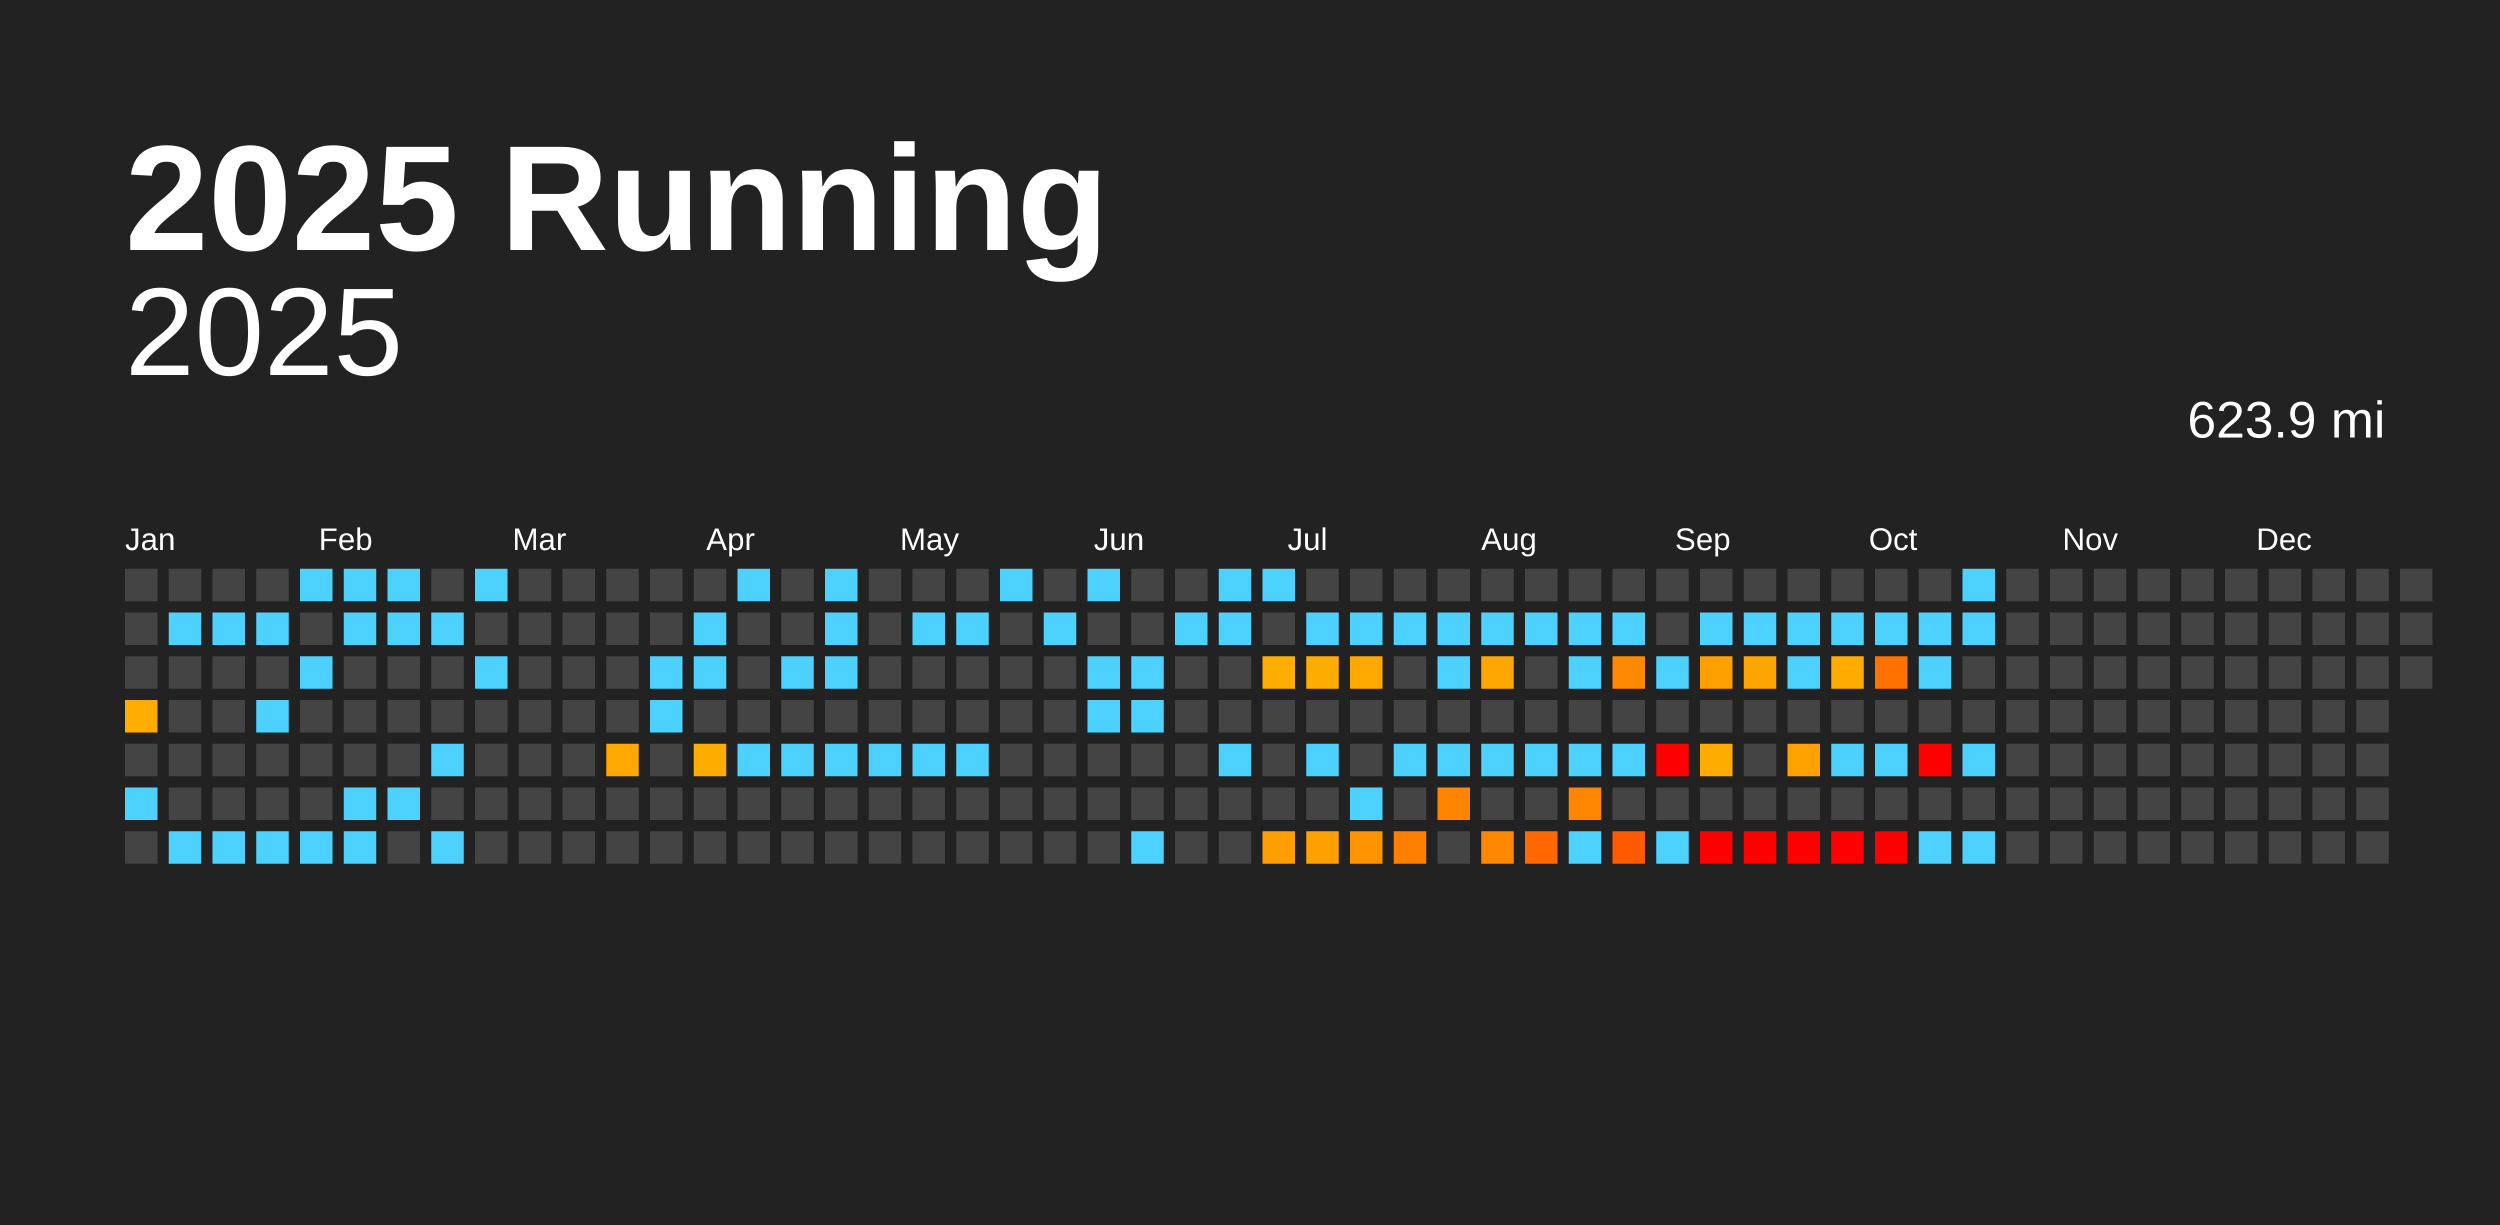
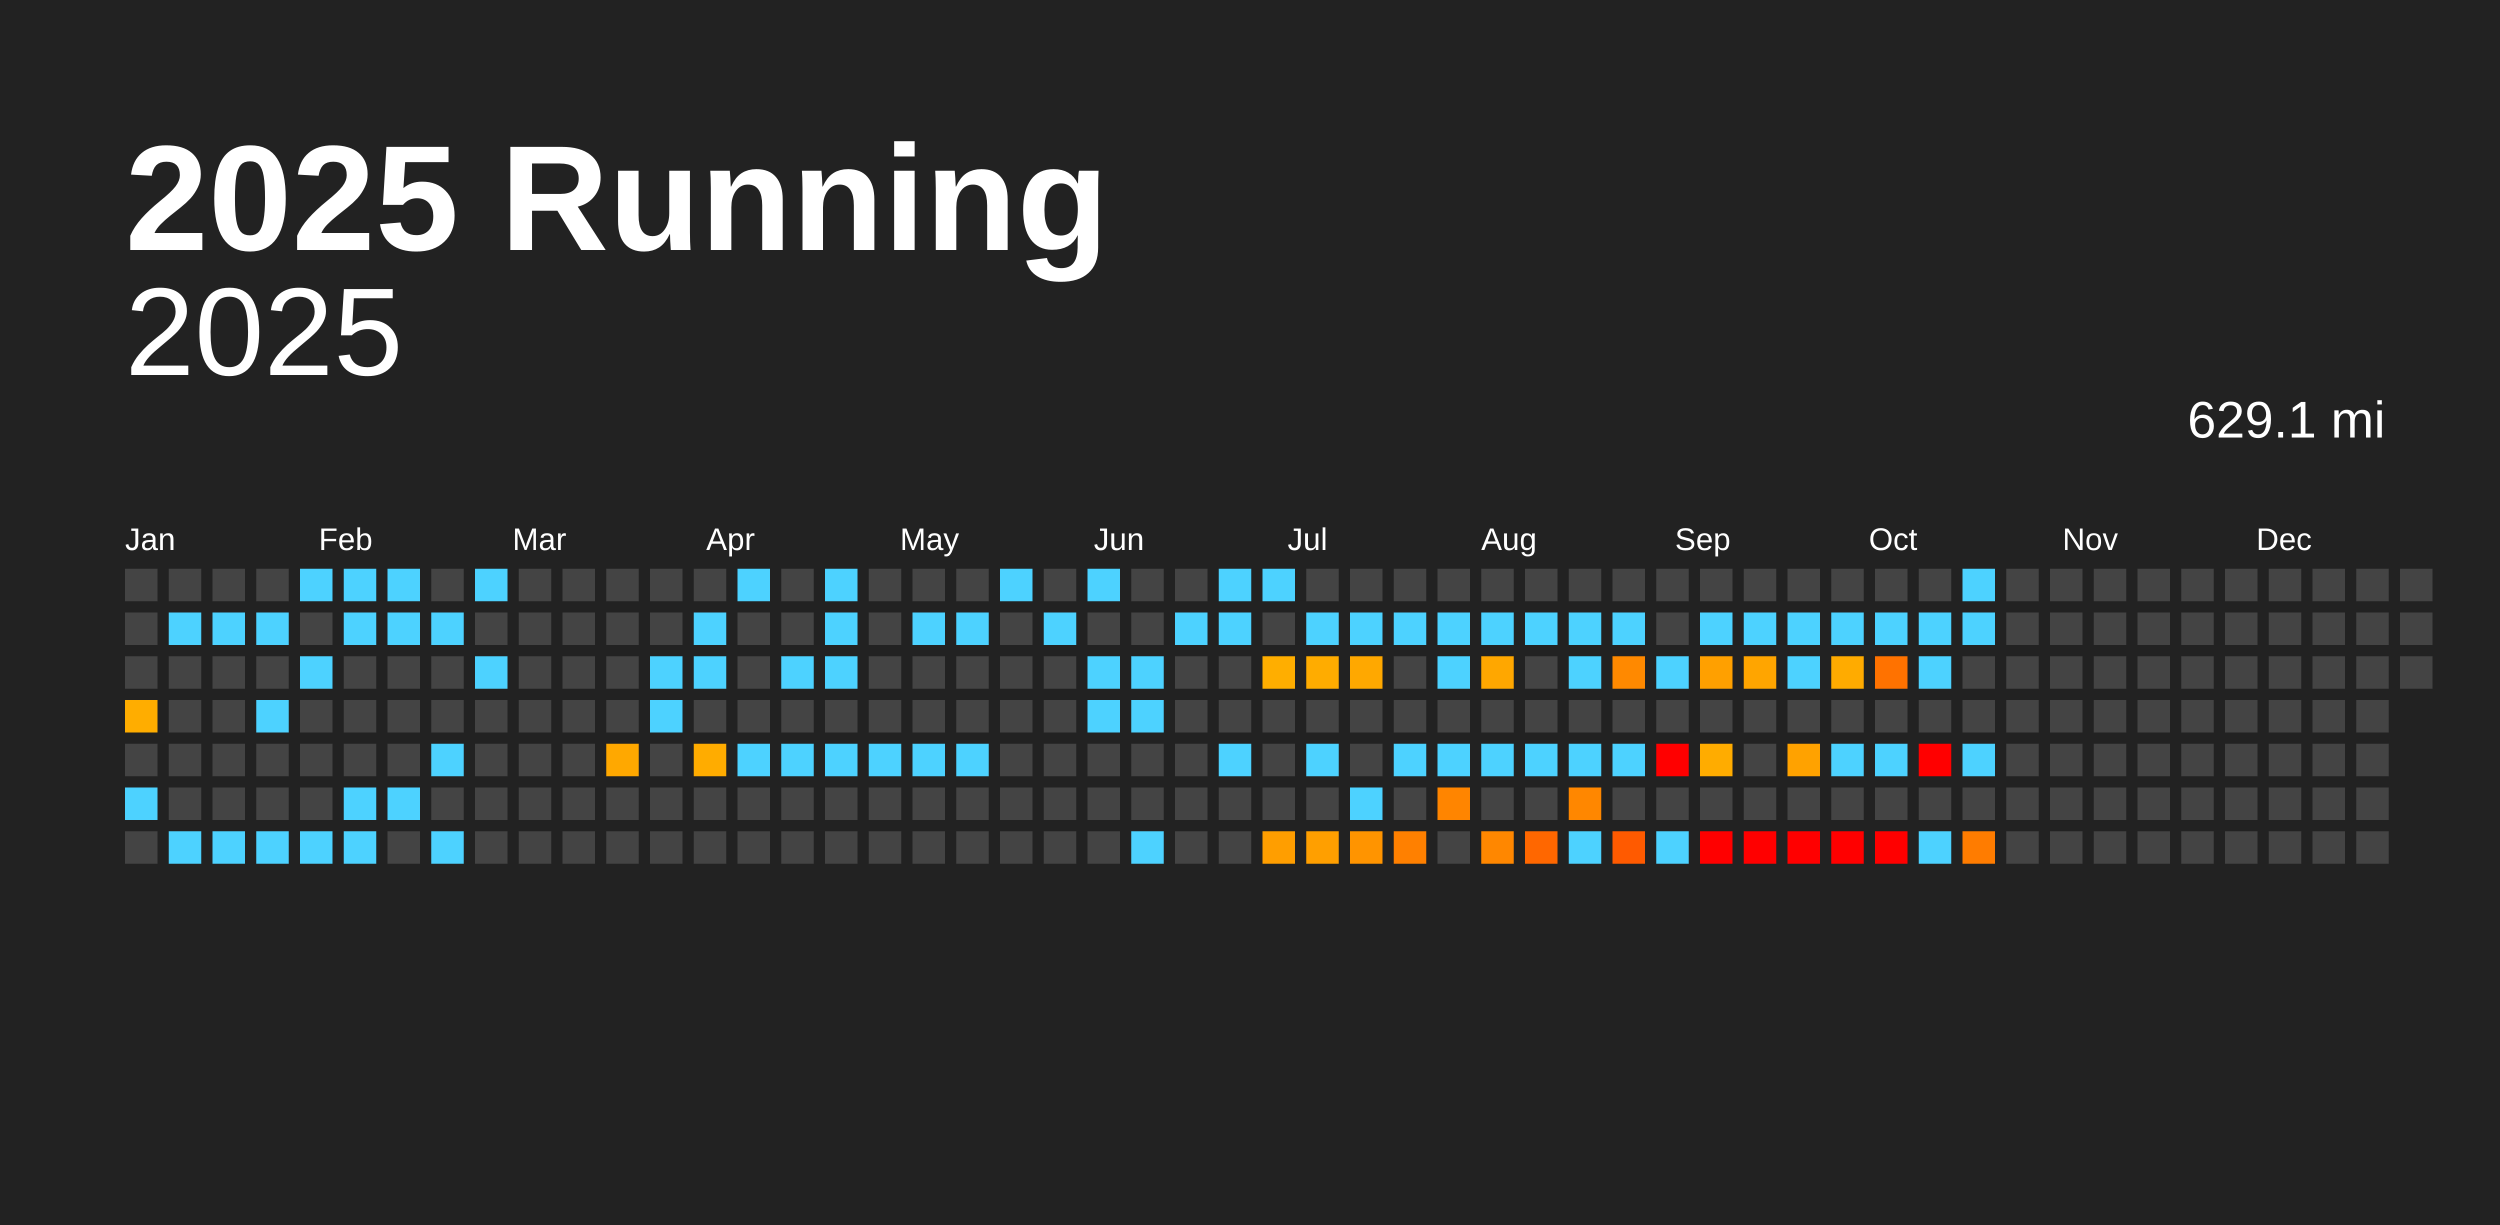
<svg xmlns="http://www.w3.org/2000/svg" baseProfile="full" height="98mm" version="1.1" viewBox="0,0,200,98" width="200mm">
  <defs />
  <rect fill="#222222" height="98" width="200" x="0" y="0" />
  <text fill="#FFFFFF" style="font-size:12px; font-family:Arial; font-weight:bold;" x="10" y="20">2025 Running</text>
  <text alignment-baseline="hanging" fill="#FFFFFF" style="font-size:10.0px; font-family:Arial;" x="10" y="30">2025</text>
-   <text alignment-baseline="hanging" fill="#FFFFFF" style="font-size:4.125px; font-family:Arial;" x="175" y="35">623.9 mi</text>
+   <text alignment-baseline="hanging" fill="#FFFFFF" style="font-size:4.125px; font-family:Arial;" x="175" y="35">629.1 mi</text>
  <text fill="#FFFFFF" style="font-size:2.5px; font-family:Arial" x="10.0" y="44">Jan</text>
  <text fill="#FFFFFF" style="font-size:2.5px; font-family:Arial" x="25.5" y="44">Feb</text>
  <text fill="#FFFFFF" style="font-size:2.5px; font-family:Arial" x="41.0" y="44">Mar</text>
  <text fill="#FFFFFF" style="font-size:2.5px; font-family:Arial" x="56.5" y="44">Apr</text>
  <text fill="#FFFFFF" style="font-size:2.5px; font-family:Arial" x="72.0" y="44">May</text>
  <text fill="#FFFFFF" style="font-size:2.5px; font-family:Arial" x="87.5" y="44">Jun</text>
  <text fill="#FFFFFF" style="font-size:2.5px; font-family:Arial" x="103.0" y="44">Jul</text>
  <text fill="#FFFFFF" style="font-size:2.5px; font-family:Arial" x="118.5" y="44">Aug</text>
  <text fill="#FFFFFF" style="font-size:2.5px; font-family:Arial" x="134.0" y="44">Sep</text>
  <text fill="#FFFFFF" style="font-size:2.5px; font-family:Arial" x="149.5" y="44">Oct</text>
  <text fill="#FFFFFF" style="font-size:2.5px; font-family:Arial" x="165.0" y="44">Nov</text>
  <text fill="#FFFFFF" style="font-size:2.5px; font-family:Arial" x="180.5" y="44">Dec</text>
  <rect fill="#444444" height="2.6" width="2.6" x="10.0" y="45.5" />
  <rect fill="#444444" height="2.6" width="2.6" x="10.0" y="49.0" />
  <rect fill="#444444" height="2.6" width="2.6" x="10.0" y="52.5" />
  <rect fill="#ffad00" height="2.6" width="2.6" x="10.0" y="56.0" />
  <rect fill="#444444" height="2.6" width="2.6" x="10.0" y="59.5" />
  <rect fill="#4dd2ff" height="2.6" width="2.6" x="10.0" y="63.0" />
  <rect fill="#444444" height="2.6" width="2.6" x="10.0" y="66.5" />
  <rect fill="#444444" height="2.6" width="2.6" x="13.5" y="45.5" />
  <rect fill="#4dd2ff" height="2.6" width="2.6" x="13.5" y="49.0" />
  <rect fill="#444444" height="2.6" width="2.6" x="13.5" y="52.5" />
  <rect fill="#444444" height="2.6" width="2.6" x="13.5" y="56.0" />
  <rect fill="#444444" height="2.6" width="2.6" x="13.5" y="59.5" />
  <rect fill="#444444" height="2.6" width="2.6" x="13.5" y="63.0" />
  <rect fill="#4dd2ff" height="2.6" width="2.6" x="13.5" y="66.5" />
  <rect fill="#444444" height="2.6" width="2.6" x="17.0" y="45.5" />
  <rect fill="#4dd2ff" height="2.6" width="2.6" x="17.0" y="49.0" />
  <rect fill="#444444" height="2.6" width="2.6" x="17.0" y="52.5" />
  <rect fill="#444444" height="2.6" width="2.6" x="17.0" y="56.0" />
  <rect fill="#444444" height="2.6" width="2.6" x="17.0" y="59.5" />
  <rect fill="#444444" height="2.6" width="2.6" x="17.0" y="63.0" />
  <rect fill="#4dd2ff" height="2.6" width="2.6" x="17.0" y="66.5" />
  <rect fill="#444444" height="2.6" width="2.6" x="20.5" y="45.5" />
  <rect fill="#4dd2ff" height="2.6" width="2.6" x="20.5" y="49.0" />
  <rect fill="#444444" height="2.6" width="2.6" x="20.5" y="52.5" />
  <rect fill="#4dd2ff" height="2.6" width="2.6" x="20.5" y="56.0" />
  <rect fill="#444444" height="2.6" width="2.6" x="20.5" y="59.5" />
  <rect fill="#444444" height="2.6" width="2.6" x="20.5" y="63.0" />
  <rect fill="#4dd2ff" height="2.6" width="2.6" x="20.5" y="66.5" />
  <rect fill="#4dd2ff" height="2.6" width="2.6" x="24.0" y="45.5" />
  <rect fill="#444444" height="2.6" width="2.6" x="24.0" y="49.0" />
  <rect fill="#4dd2ff" height="2.6" width="2.6" x="24.0" y="52.5" />
  <rect fill="#444444" height="2.6" width="2.6" x="24.0" y="56.0" />
  <rect fill="#444444" height="2.6" width="2.6" x="24.0" y="59.5" />
  <rect fill="#444444" height="2.6" width="2.6" x="24.0" y="63.0" />
  <rect fill="#4dd2ff" height="2.6" width="2.6" x="24.0" y="66.5" />
  <rect fill="#4dd2ff" height="2.6" width="2.6" x="27.5" y="45.5" />
  <rect fill="#4dd2ff" height="2.6" width="2.6" x="27.5" y="49.0" />
  <rect fill="#444444" height="2.6" width="2.6" x="27.5" y="52.5" />
  <rect fill="#444444" height="2.6" width="2.6" x="27.5" y="56.0" />
  <rect fill="#444444" height="2.6" width="2.6" x="27.5" y="59.5" />
  <rect fill="#4dd2ff" height="2.6" width="2.6" x="27.5" y="63.0" />
  <rect fill="#4dd2ff" height="2.6" width="2.6" x="27.5" y="66.5" />
  <rect fill="#4dd2ff" height="2.6" width="2.6" x="31.0" y="45.5" />
  <rect fill="#4dd2ff" height="2.6" width="2.6" x="31.0" y="49.0" />
  <rect fill="#444444" height="2.6" width="2.6" x="31.0" y="52.5" />
  <rect fill="#444444" height="2.6" width="2.6" x="31.0" y="56.0" />
  <rect fill="#444444" height="2.6" width="2.6" x="31.0" y="59.5" />
  <rect fill="#4dd2ff" height="2.6" width="2.6" x="31.0" y="63.0" />
  <rect fill="#444444" height="2.6" width="2.6" x="31.0" y="66.5" />
  <rect fill="#444444" height="2.6" width="2.6" x="34.5" y="45.5" />
  <rect fill="#4dd2ff" height="2.6" width="2.6" x="34.5" y="49.0" />
  <rect fill="#444444" height="2.6" width="2.6" x="34.5" y="52.5" />
  <rect fill="#444444" height="2.6" width="2.6" x="34.5" y="56.0" />
  <rect fill="#4dd2ff" height="2.6" width="2.6" x="34.5" y="59.5" />
  <rect fill="#444444" height="2.6" width="2.6" x="34.5" y="63.0" />
  <rect fill="#4dd2ff" height="2.6" width="2.6" x="34.5" y="66.5" />
  <rect fill="#4dd2ff" height="2.6" width="2.6" x="38.0" y="45.5" />
  <rect fill="#444444" height="2.6" width="2.6" x="38.0" y="49.0" />
  <rect fill="#4dd2ff" height="2.6" width="2.6" x="38.0" y="52.5" />
  <rect fill="#444444" height="2.6" width="2.6" x="38.0" y="56.0" />
  <rect fill="#444444" height="2.6" width="2.6" x="38.0" y="59.5" />
  <rect fill="#444444" height="2.6" width="2.6" x="38.0" y="63.0" />
  <rect fill="#444444" height="2.6" width="2.6" x="38.0" y="66.5" />
  <rect fill="#444444" height="2.6" width="2.6" x="41.5" y="45.5" />
  <rect fill="#444444" height="2.6" width="2.6" x="41.5" y="49.0" />
  <rect fill="#444444" height="2.6" width="2.6" x="41.5" y="52.5" />
  <rect fill="#444444" height="2.6" width="2.6" x="41.5" y="56.0" />
  <rect fill="#444444" height="2.6" width="2.6" x="41.5" y="59.5" />
  <rect fill="#444444" height="2.6" width="2.6" x="41.5" y="63.0" />
  <rect fill="#444444" height="2.6" width="2.6" x="41.5" y="66.5" />
  <rect fill="#444444" height="2.6" width="2.6" x="45.0" y="45.5" />
  <rect fill="#444444" height="2.6" width="2.6" x="45.0" y="49.0" />
  <rect fill="#444444" height="2.6" width="2.6" x="45.0" y="52.5" />
  <rect fill="#444444" height="2.6" width="2.6" x="45.0" y="56.0" />
  <rect fill="#444444" height="2.6" width="2.6" x="45.0" y="59.5" />
  <rect fill="#444444" height="2.6" width="2.6" x="45.0" y="63.0" />
  <rect fill="#444444" height="2.6" width="2.6" x="45.0" y="66.5" />
  <rect fill="#444444" height="2.6" width="2.6" x="48.5" y="45.5" />
  <rect fill="#444444" height="2.6" width="2.6" x="48.5" y="49.0" />
  <rect fill="#444444" height="2.6" width="2.6" x="48.5" y="52.5" />
  <rect fill="#444444" height="2.6" width="2.6" x="48.5" y="56.0" />
  <rect fill="#ffa800" height="2.6" width="2.6" x="48.5" y="59.5" />
  <rect fill="#444444" height="2.6" width="2.6" x="48.5" y="63.0" />
  <rect fill="#444444" height="2.6" width="2.6" x="48.5" y="66.5" />
  <rect fill="#444444" height="2.6" width="2.6" x="52.0" y="45.5" />
  <rect fill="#444444" height="2.6" width="2.6" x="52.0" y="49.0" />
  <rect fill="#4dd2ff" height="2.6" width="2.6" x="52.0" y="52.5" />
  <rect fill="#4dd2ff" height="2.6" width="2.6" x="52.0" y="56.0" />
  <rect fill="#444444" height="2.6" width="2.6" x="52.0" y="59.5" />
  <rect fill="#444444" height="2.6" width="2.6" x="52.0" y="63.0" />
  <rect fill="#444444" height="2.6" width="2.6" x="52.0" y="66.5" />
  <rect fill="#444444" height="2.6" width="2.6" x="55.5" y="45.5" />
  <rect fill="#4dd2ff" height="2.6" width="2.6" x="55.5" y="49.0" />
  <rect fill="#4dd2ff" height="2.6" width="2.6" x="55.5" y="52.5" />
  <rect fill="#444444" height="2.6" width="2.6" x="55.5" y="56.0" />
  <rect fill="#ffac00" height="2.6" width="2.6" x="55.5" y="59.5" />
  <rect fill="#444444" height="2.6" width="2.6" x="55.5" y="63.0" />
  <rect fill="#444444" height="2.6" width="2.6" x="55.5" y="66.5" />
  <rect fill="#4dd2ff" height="2.6" width="2.6" x="59.0" y="45.5" />
  <rect fill="#444444" height="2.6" width="2.6" x="59.0" y="49.0" />
  <rect fill="#444444" height="2.6" width="2.6" x="59.0" y="52.5" />
  <rect fill="#444444" height="2.6" width="2.6" x="59.0" y="56.0" />
  <rect fill="#4dd2ff" height="2.6" width="2.6" x="59.0" y="59.5" />
  <rect fill="#444444" height="2.6" width="2.6" x="59.0" y="63.0" />
  <rect fill="#444444" height="2.6" width="2.6" x="59.0" y="66.5" />
  <rect fill="#444444" height="2.6" width="2.6" x="62.5" y="45.5" />
  <rect fill="#444444" height="2.6" width="2.6" x="62.5" y="49.0" />
  <rect fill="#4dd2ff" height="2.6" width="2.6" x="62.5" y="52.5" />
  <rect fill="#444444" height="2.6" width="2.6" x="62.5" y="56.0" />
  <rect fill="#4dd2ff" height="2.6" width="2.6" x="62.5" y="59.5" />
  <rect fill="#444444" height="2.6" width="2.6" x="62.5" y="63.0" />
  <rect fill="#444444" height="2.6" width="2.6" x="62.5" y="66.5" />
  <rect fill="#4dd2ff" height="2.6" width="2.6" x="66.0" y="45.5" />
  <rect fill="#4dd2ff" height="2.6" width="2.6" x="66.0" y="49.0" />
  <rect fill="#4dd2ff" height="2.6" width="2.6" x="66.0" y="52.5" />
  <rect fill="#444444" height="2.6" width="2.6" x="66.0" y="56.0" />
  <rect fill="#4dd2ff" height="2.6" width="2.6" x="66.0" y="59.5" />
  <rect fill="#444444" height="2.6" width="2.6" x="66.0" y="63.0" />
  <rect fill="#444444" height="2.6" width="2.6" x="66.0" y="66.5" />
  <rect fill="#444444" height="2.6" width="2.6" x="69.5" y="45.5" />
  <rect fill="#444444" height="2.6" width="2.6" x="69.5" y="49.0" />
  <rect fill="#444444" height="2.6" width="2.6" x="69.5" y="52.5" />
  <rect fill="#444444" height="2.6" width="2.6" x="69.5" y="56.0" />
  <rect fill="#4dd2ff" height="2.6" width="2.6" x="69.5" y="59.5" />
  <rect fill="#444444" height="2.6" width="2.6" x="69.5" y="63.0" />
  <rect fill="#444444" height="2.6" width="2.6" x="69.5" y="66.5" />
  <rect fill="#444444" height="2.6" width="2.6" x="73.0" y="45.5" />
  <rect fill="#4dd2ff" height="2.6" width="2.6" x="73.0" y="49.0" />
  <rect fill="#444444" height="2.6" width="2.6" x="73.0" y="52.5" />
  <rect fill="#444444" height="2.6" width="2.6" x="73.0" y="56.0" />
  <rect fill="#4dd2ff" height="2.6" width="2.6" x="73.0" y="59.5" />
  <rect fill="#444444" height="2.6" width="2.6" x="73.0" y="63.0" />
  <rect fill="#444444" height="2.6" width="2.6" x="73.0" y="66.5" />
  <rect fill="#444444" height="2.6" width="2.6" x="76.5" y="45.5" />
  <rect fill="#4dd2ff" height="2.6" width="2.6" x="76.5" y="49.0" />
  <rect fill="#444444" height="2.6" width="2.6" x="76.5" y="52.5" />
  <rect fill="#444444" height="2.6" width="2.6" x="76.5" y="56.0" />
  <rect fill="#4dd2ff" height="2.6" width="2.6" x="76.5" y="59.5" />
  <rect fill="#444444" height="2.6" width="2.6" x="76.5" y="63.0" />
  <rect fill="#444444" height="2.6" width="2.6" x="76.5" y="66.5" />
  <rect fill="#4dd2ff" height="2.6" width="2.6" x="80.0" y="45.5" />
  <rect fill="#444444" height="2.6" width="2.6" x="80.0" y="49.0" />
  <rect fill="#444444" height="2.6" width="2.6" x="80.0" y="52.5" />
  <rect fill="#444444" height="2.6" width="2.6" x="80.0" y="56.0" />
  <rect fill="#444444" height="2.6" width="2.6" x="80.0" y="59.5" />
  <rect fill="#444444" height="2.6" width="2.6" x="80.0" y="63.0" />
  <rect fill="#444444" height="2.6" width="2.6" x="80.0" y="66.5" />
  <rect fill="#444444" height="2.6" width="2.6" x="83.5" y="45.5" />
  <rect fill="#4dd2ff" height="2.6" width="2.6" x="83.5" y="49.0" />
  <rect fill="#444444" height="2.6" width="2.6" x="83.5" y="52.5" />
  <rect fill="#444444" height="2.6" width="2.6" x="83.5" y="56.0" />
  <rect fill="#444444" height="2.6" width="2.6" x="83.5" y="59.5" />
  <rect fill="#444444" height="2.6" width="2.6" x="83.5" y="63.0" />
  <rect fill="#444444" height="2.6" width="2.6" x="83.5" y="66.5" />
  <rect fill="#4dd2ff" height="2.6" width="2.6" x="87.0" y="45.5" />
  <rect fill="#444444" height="2.6" width="2.6" x="87.0" y="49.0" />
  <rect fill="#4dd2ff" height="2.6" width="2.6" x="87.0" y="52.5" />
  <rect fill="#4dd2ff" height="2.6" width="2.6" x="87.0" y="56.0" />
  <rect fill="#444444" height="2.6" width="2.6" x="87.0" y="59.5" />
  <rect fill="#444444" height="2.6" width="2.6" x="87.0" y="63.0" />
  <rect fill="#444444" height="2.6" width="2.6" x="87.0" y="66.5" />
  <rect fill="#444444" height="2.6" width="2.6" x="90.5" y="45.5" />
  <rect fill="#444444" height="2.6" width="2.6" x="90.5" y="49.0" />
  <rect fill="#4dd2ff" height="2.6" width="2.6" x="90.5" y="52.5" />
  <rect fill="#4dd2ff" height="2.6" width="2.6" x="90.5" y="56.0" />
  <rect fill="#444444" height="2.6" width="2.6" x="90.5" y="59.5" />
  <rect fill="#444444" height="2.6" width="2.6" x="90.5" y="63.0" />
  <rect fill="#4dd2ff" height="2.6" width="2.6" x="90.5" y="66.5" />
  <rect fill="#444444" height="2.6" width="2.6" x="94.0" y="45.5" />
  <rect fill="#4dd2ff" height="2.6" width="2.6" x="94.0" y="49.0" />
  <rect fill="#444444" height="2.6" width="2.6" x="94.0" y="52.5" />
  <rect fill="#444444" height="2.6" width="2.6" x="94.0" y="56.0" />
  <rect fill="#444444" height="2.6" width="2.6" x="94.0" y="59.5" />
  <rect fill="#444444" height="2.6" width="2.6" x="94.0" y="63.0" />
  <rect fill="#444444" height="2.6" width="2.6" x="94.0" y="66.5" />
  <rect fill="#4dd2ff" height="2.6" width="2.6" x="97.5" y="45.5" />
  <rect fill="#4dd2ff" height="2.6" width="2.6" x="97.5" y="49.0" />
  <rect fill="#444444" height="2.6" width="2.6" x="97.5" y="52.5" />
  <rect fill="#444444" height="2.6" width="2.6" x="97.5" y="56.0" />
  <rect fill="#4dd2ff" height="2.6" width="2.6" x="97.5" y="59.5" />
  <rect fill="#444444" height="2.6" width="2.6" x="97.5" y="63.0" />
  <rect fill="#444444" height="2.6" width="2.6" x="97.5" y="66.5" />
  <rect fill="#4dd2ff" height="2.6" width="2.6" x="101.0" y="45.5" />
  <rect fill="#444444" height="2.6" width="2.6" x="101.0" y="49.0" />
  <rect fill="#ffae00" height="2.6" width="2.6" x="101.0" y="52.5" />
  <rect fill="#444444" height="2.6" width="2.6" x="101.0" y="56.0" />
  <rect fill="#444444" height="2.6" width="2.6" x="101.0" y="59.5" />
  <rect fill="#444444" height="2.6" width="2.6" x="101.0" y="63.0" />
  <rect fill="#ff9e00" height="2.6" width="2.6" x="101.0" y="66.5" />
  <rect fill="#444444" height="2.6" width="2.6" x="104.5" y="45.5" />
  <rect fill="#4dd2ff" height="2.6" width="2.6" x="104.5" y="49.0" />
  <rect fill="#ffac00" height="2.6" width="2.6" x="104.5" y="52.5" />
  <rect fill="#444444" height="2.6" width="2.6" x="104.5" y="56.0" />
  <rect fill="#4dd2ff" height="2.6" width="2.6" x="104.5" y="59.5" />
  <rect fill="#444444" height="2.6" width="2.6" x="104.5" y="63.0" />
  <rect fill="#ff9f00" height="2.6" width="2.6" x="104.5" y="66.5" />
  <rect fill="#444444" height="2.6" width="2.6" x="108.0" y="45.5" />
  <rect fill="#4dd2ff" height="2.6" width="2.6" x="108.0" y="49.0" />
  <rect fill="#ffa800" height="2.6" width="2.6" x="108.0" y="52.5" />
  <rect fill="#444444" height="2.6" width="2.6" x="108.0" y="56.0" />
  <rect fill="#444444" height="2.6" width="2.6" x="108.0" y="59.5" />
  <rect fill="#4dd2ff" height="2.6" width="2.6" x="108.0" y="63.0" />
  <rect fill="#ff9400" height="2.6" width="2.6" x="108.0" y="66.5" />
  <rect fill="#444444" height="2.6" width="2.6" x="111.5" y="45.5" />
  <rect fill="#4dd2ff" height="2.6" width="2.6" x="111.5" y="49.0" />
  <rect fill="#444444" height="2.6" width="2.6" x="111.5" y="52.5" />
  <rect fill="#444444" height="2.6" width="2.6" x="111.5" y="56.0" />
  <rect fill="#4dd2ff" height="2.6" width="2.6" x="111.5" y="59.5" />
  <rect fill="#444444" height="2.6" width="2.6" x="111.5" y="63.0" />
  <rect fill="#ff8000" height="2.6" width="2.6" x="111.5" y="66.5" />
  <rect fill="#444444" height="2.6" width="2.6" x="115.0" y="45.5" />
  <rect fill="#4dd2ff" height="2.6" width="2.6" x="115.0" y="49.0" />
  <rect fill="#4dd2ff" height="2.6" width="2.6" x="115.0" y="52.5" />
  <rect fill="#444444" height="2.6" width="2.6" x="115.0" y="56.0" />
  <rect fill="#4dd2ff" height="2.6" width="2.6" x="115.0" y="59.5" />
  <rect fill="#ff8500" height="2.6" width="2.6" x="115.0" y="63.0" />
  <rect fill="#444444" height="2.6" width="2.6" x="115.0" y="66.5" />
  <rect fill="#444444" height="2.6" width="2.6" x="118.5" y="45.5" />
  <rect fill="#4dd2ff" height="2.6" width="2.6" x="118.5" y="49.0" />
  <rect fill="#ffa700" height="2.6" width="2.6" x="118.5" y="52.5" />
  <rect fill="#444444" height="2.6" width="2.6" x="118.5" y="56.0" />
  <rect fill="#4dd2ff" height="2.6" width="2.6" x="118.5" y="59.5" />
  <rect fill="#444444" height="2.6" width="2.6" x="118.5" y="63.0" />
  <rect fill="#ff8700" height="2.6" width="2.6" x="118.5" y="66.5" />
  <rect fill="#444444" height="2.6" width="2.6" x="122.0" y="45.5" />
  <rect fill="#4dd2ff" height="2.6" width="2.6" x="122.0" y="49.0" />
  <rect fill="#444444" height="2.6" width="2.6" x="122.0" y="52.5" />
  <rect fill="#444444" height="2.6" width="2.6" x="122.0" y="56.0" />
  <rect fill="#4dd2ff" height="2.6" width="2.6" x="122.0" y="59.5" />
  <rect fill="#444444" height="2.6" width="2.6" x="122.0" y="63.0" />
  <rect fill="#ff6700" height="2.6" width="2.6" x="122.0" y="66.5" />
  <rect fill="#444444" height="2.6" width="2.6" x="125.5" y="45.5" />
  <rect fill="#4dd2ff" height="2.6" width="2.6" x="125.5" y="49.0" />
  <rect fill="#4dd2ff" height="2.6" width="2.6" x="125.5" y="52.5" />
  <rect fill="#444444" height="2.6" width="2.6" x="125.5" y="56.0" />
  <rect fill="#4dd2ff" height="2.6" width="2.6" x="125.5" y="59.5" />
  <rect fill="#ff8700" height="2.6" width="2.6" x="125.5" y="63.0" />
  <rect fill="#4dd2ff" height="2.6" width="2.6" x="125.5" y="66.5" />
  <rect fill="#444444" height="2.6" width="2.6" x="129.0" y="45.5" />
  <rect fill="#4dd2ff" height="2.6" width="2.6" x="129.0" y="49.0" />
  <rect fill="#ff8900" height="2.6" width="2.6" x="129.0" y="52.5" />
  <rect fill="#444444" height="2.6" width="2.6" x="129.0" y="56.0" />
  <rect fill="#4dd2ff" height="2.6" width="2.6" x="129.0" y="59.5" />
  <rect fill="#444444" height="2.6" width="2.6" x="129.0" y="63.0" />
  <rect fill="#ff5a00" height="2.6" width="2.6" x="129.0" y="66.5" />
  <rect fill="#444444" height="2.6" width="2.6" x="132.5" y="45.5" />
  <rect fill="#444444" height="2.6" width="2.6" x="132.5" y="49.0" />
  <rect fill="#4dd2ff" height="2.6" width="2.6" x="132.5" y="52.5" />
  <rect fill="#444444" height="2.6" width="2.6" x="132.5" y="56.0" />
  <rect fill="red" height="2.6" width="2.6" x="132.5" y="59.5" />
  <rect fill="#444444" height="2.6" width="2.6" x="132.5" y="63.0" />
  <rect fill="#4dd2ff" height="2.6" width="2.6" x="132.5" y="66.5" />
  <rect fill="#444444" height="2.6" width="2.6" x="136.0" y="45.5" />
  <rect fill="#4dd2ff" height="2.6" width="2.6" x="136.0" y="49.0" />
  <rect fill="#ffa000" height="2.6" width="2.6" x="136.0" y="52.5" />
  <rect fill="#444444" height="2.6" width="2.6" x="136.0" y="56.0" />
  <rect fill="#ffac00" height="2.6" width="2.6" x="136.0" y="59.5" />
  <rect fill="#444444" height="2.6" width="2.6" x="136.0" y="63.0" />
  <rect fill="red" height="2.6" width="2.6" x="136.0" y="66.5" />
  <rect fill="#444444" height="2.6" width="2.6" x="139.5" y="45.5" />
  <rect fill="#4dd2ff" height="2.6" width="2.6" x="139.5" y="49.0" />
  <rect fill="#ffa500" height="2.6" width="2.6" x="139.5" y="52.5" />
  <rect fill="#444444" height="2.6" width="2.6" x="139.5" y="56.0" />
  <rect fill="#444444" height="2.6" width="2.6" x="139.5" y="59.5" />
  <rect fill="#444444" height="2.6" width="2.6" x="139.5" y="63.0" />
  <rect fill="red" height="2.6" width="2.6" x="139.5" y="66.5" />
  <rect fill="#444444" height="2.6" width="2.6" x="143.0" y="45.5" />
  <rect fill="#4dd2ff" height="2.6" width="2.6" x="143.0" y="49.0" />
  <rect fill="#4dd2ff" height="2.6" width="2.6" x="143.0" y="52.5" />
  <rect fill="#444444" height="2.6" width="2.6" x="143.0" y="56.0" />
  <rect fill="#ffa200" height="2.6" width="2.6" x="143.0" y="59.5" />
  <rect fill="#444444" height="2.6" width="2.6" x="143.0" y="63.0" />
  <rect fill="red" height="2.6" width="2.6" x="143.0" y="66.5" />
  <rect fill="#444444" height="2.6" width="2.6" x="146.5" y="45.5" />
  <rect fill="#4dd2ff" height="2.6" width="2.6" x="146.5" y="49.0" />
  <rect fill="#ffab00" height="2.6" width="2.6" x="146.5" y="52.5" />
  <rect fill="#444444" height="2.6" width="2.6" x="146.5" y="56.0" />
  <rect fill="#4dd2ff" height="2.6" width="2.6" x="146.5" y="59.5" />
  <rect fill="#444444" height="2.6" width="2.6" x="146.5" y="63.0" />
  <rect fill="red" height="2.6" width="2.6" x="146.5" y="66.5" />
  <rect fill="#444444" height="2.6" width="2.6" x="150.0" y="45.5" />
  <rect fill="#4dd2ff" height="2.6" width="2.6" x="150.0" y="49.0" />
  <rect fill="#ff7200" height="2.6" width="2.6" x="150.0" y="52.5" />
  <rect fill="#444444" height="2.6" width="2.6" x="150.0" y="56.0" />
  <rect fill="#4dd2ff" height="2.6" width="2.6" x="150.0" y="59.5" />
  <rect fill="#444444" height="2.6" width="2.6" x="150.0" y="63.0" />
  <rect fill="red" height="2.6" width="2.6" x="150.0" y="66.5" />
  <rect fill="#444444" height="2.6" width="2.6" x="153.5" y="45.5" />
  <rect fill="#4dd2ff" height="2.6" width="2.6" x="153.5" y="49.0" />
  <rect fill="#4dd2ff" height="2.6" width="2.6" x="153.5" y="52.5" />
  <rect fill="#444444" height="2.6" width="2.6" x="153.5" y="56.0" />
  <rect fill="red" height="2.6" width="2.6" x="153.5" y="59.5" />
  <rect fill="#444444" height="2.6" width="2.6" x="153.5" y="63.0" />
  <rect fill="#4dd2ff" height="2.6" width="2.6" x="153.5" y="66.5" />
  <rect fill="#4dd2ff" height="2.6" width="2.6" x="157.0" y="45.5" />
  <rect fill="#4dd2ff" height="2.6" width="2.6" x="157.0" y="49.0" />
  <rect fill="#444444" height="2.6" width="2.6" x="157.0" y="52.5" />
  <rect fill="#444444" height="2.6" width="2.6" x="157.0" y="56.0" />
  <rect fill="#4dd2ff" height="2.6" width="2.6" x="157.0" y="59.5" />
  <rect fill="#444444" height="2.6" width="2.6" x="157.0" y="63.0" />
-   <rect fill="#4dd2ff" height="2.6" width="2.6" x="157.0" y="66.5" />
+   <rect fill="#ff7c00" height="2.6" width="2.6" x="157.0" y="66.5" />
  <rect fill="#444444" height="2.6" width="2.6" x="160.5" y="45.5" />
  <rect fill="#444444" height="2.6" width="2.6" x="160.5" y="49.0" />
  <rect fill="#444444" height="2.6" width="2.6" x="160.5" y="52.5" />
  <rect fill="#444444" height="2.6" width="2.6" x="160.5" y="56.0" />
  <rect fill="#444444" height="2.6" width="2.6" x="160.5" y="59.5" />
  <rect fill="#444444" height="2.6" width="2.6" x="160.5" y="63.0" />
  <rect fill="#444444" height="2.6" width="2.6" x="160.5" y="66.5" />
  <rect fill="#444444" height="2.6" width="2.6" x="164.0" y="45.5" />
  <rect fill="#444444" height="2.6" width="2.6" x="164.0" y="49.0" />
  <rect fill="#444444" height="2.6" width="2.6" x="164.0" y="52.5" />
  <rect fill="#444444" height="2.6" width="2.6" x="164.0" y="56.0" />
  <rect fill="#444444" height="2.6" width="2.6" x="164.0" y="59.5" />
  <rect fill="#444444" height="2.6" width="2.6" x="164.0" y="63.0" />
  <rect fill="#444444" height="2.6" width="2.6" x="164.0" y="66.5" />
  <rect fill="#444444" height="2.6" width="2.6" x="167.5" y="45.5" />
  <rect fill="#444444" height="2.6" width="2.6" x="167.5" y="49.0" />
  <rect fill="#444444" height="2.6" width="2.6" x="167.5" y="52.5" />
  <rect fill="#444444" height="2.6" width="2.6" x="167.5" y="56.0" />
  <rect fill="#444444" height="2.6" width="2.6" x="167.5" y="59.5" />
  <rect fill="#444444" height="2.6" width="2.6" x="167.5" y="63.0" />
  <rect fill="#444444" height="2.6" width="2.6" x="167.5" y="66.5" />
  <rect fill="#444444" height="2.6" width="2.6" x="171.0" y="45.5" />
  <rect fill="#444444" height="2.6" width="2.6" x="171.0" y="49.0" />
  <rect fill="#444444" height="2.6" width="2.6" x="171.0" y="52.5" />
  <rect fill="#444444" height="2.6" width="2.6" x="171.0" y="56.0" />
  <rect fill="#444444" height="2.6" width="2.6" x="171.0" y="59.5" />
  <rect fill="#444444" height="2.6" width="2.6" x="171.0" y="63.0" />
  <rect fill="#444444" height="2.6" width="2.6" x="171.0" y="66.5" />
  <rect fill="#444444" height="2.6" width="2.6" x="174.5" y="45.5" />
  <rect fill="#444444" height="2.6" width="2.6" x="174.5" y="49.0" />
  <rect fill="#444444" height="2.6" width="2.6" x="174.5" y="52.5" />
  <rect fill="#444444" height="2.6" width="2.6" x="174.5" y="56.0" />
  <rect fill="#444444" height="2.6" width="2.6" x="174.5" y="59.5" />
  <rect fill="#444444" height="2.6" width="2.6" x="174.5" y="63.0" />
  <rect fill="#444444" height="2.6" width="2.6" x="174.5" y="66.5" />
  <rect fill="#444444" height="2.6" width="2.6" x="178.0" y="45.5" />
  <rect fill="#444444" height="2.6" width="2.6" x="178.0" y="49.0" />
  <rect fill="#444444" height="2.6" width="2.6" x="178.0" y="52.5" />
  <rect fill="#444444" height="2.6" width="2.6" x="178.0" y="56.0" />
  <rect fill="#444444" height="2.6" width="2.6" x="178.0" y="59.5" />
  <rect fill="#444444" height="2.6" width="2.6" x="178.0" y="63.0" />
  <rect fill="#444444" height="2.6" width="2.6" x="178.0" y="66.5" />
  <rect fill="#444444" height="2.6" width="2.6" x="181.5" y="45.5" />
  <rect fill="#444444" height="2.6" width="2.6" x="181.5" y="49.0" />
  <rect fill="#444444" height="2.6" width="2.6" x="181.5" y="52.5" />
  <rect fill="#444444" height="2.6" width="2.6" x="181.5" y="56.0" />
  <rect fill="#444444" height="2.6" width="2.6" x="181.5" y="59.5" />
  <rect fill="#444444" height="2.6" width="2.6" x="181.5" y="63.0" />
  <rect fill="#444444" height="2.6" width="2.6" x="181.5" y="66.5" />
  <rect fill="#444444" height="2.6" width="2.6" x="185.0" y="45.5" />
  <rect fill="#444444" height="2.6" width="2.6" x="185.0" y="49.0" />
  <rect fill="#444444" height="2.6" width="2.6" x="185.0" y="52.5" />
  <rect fill="#444444" height="2.6" width="2.6" x="185.0" y="56.0" />
  <rect fill="#444444" height="2.6" width="2.6" x="185.0" y="59.5" />
  <rect fill="#444444" height="2.6" width="2.6" x="185.0" y="63.0" />
  <rect fill="#444444" height="2.6" width="2.6" x="185.0" y="66.5" />
  <rect fill="#444444" height="2.6" width="2.6" x="188.5" y="45.5" />
  <rect fill="#444444" height="2.6" width="2.6" x="188.5" y="49.0" />
  <rect fill="#444444" height="2.6" width="2.6" x="188.5" y="52.5" />
  <rect fill="#444444" height="2.6" width="2.6" x="188.5" y="56.0" />
  <rect fill="#444444" height="2.6" width="2.6" x="188.5" y="59.5" />
  <rect fill="#444444" height="2.6" width="2.6" x="188.5" y="63.0" />
  <rect fill="#444444" height="2.6" width="2.6" x="188.5" y="66.5" />
  <rect fill="#444444" height="2.6" width="2.6" x="192.0" y="45.5" />
  <rect fill="#444444" height="2.6" width="2.6" x="192.0" y="49.0" />
  <rect fill="#444444" height="2.6" width="2.6" x="192.0" y="52.5" />
</svg>
